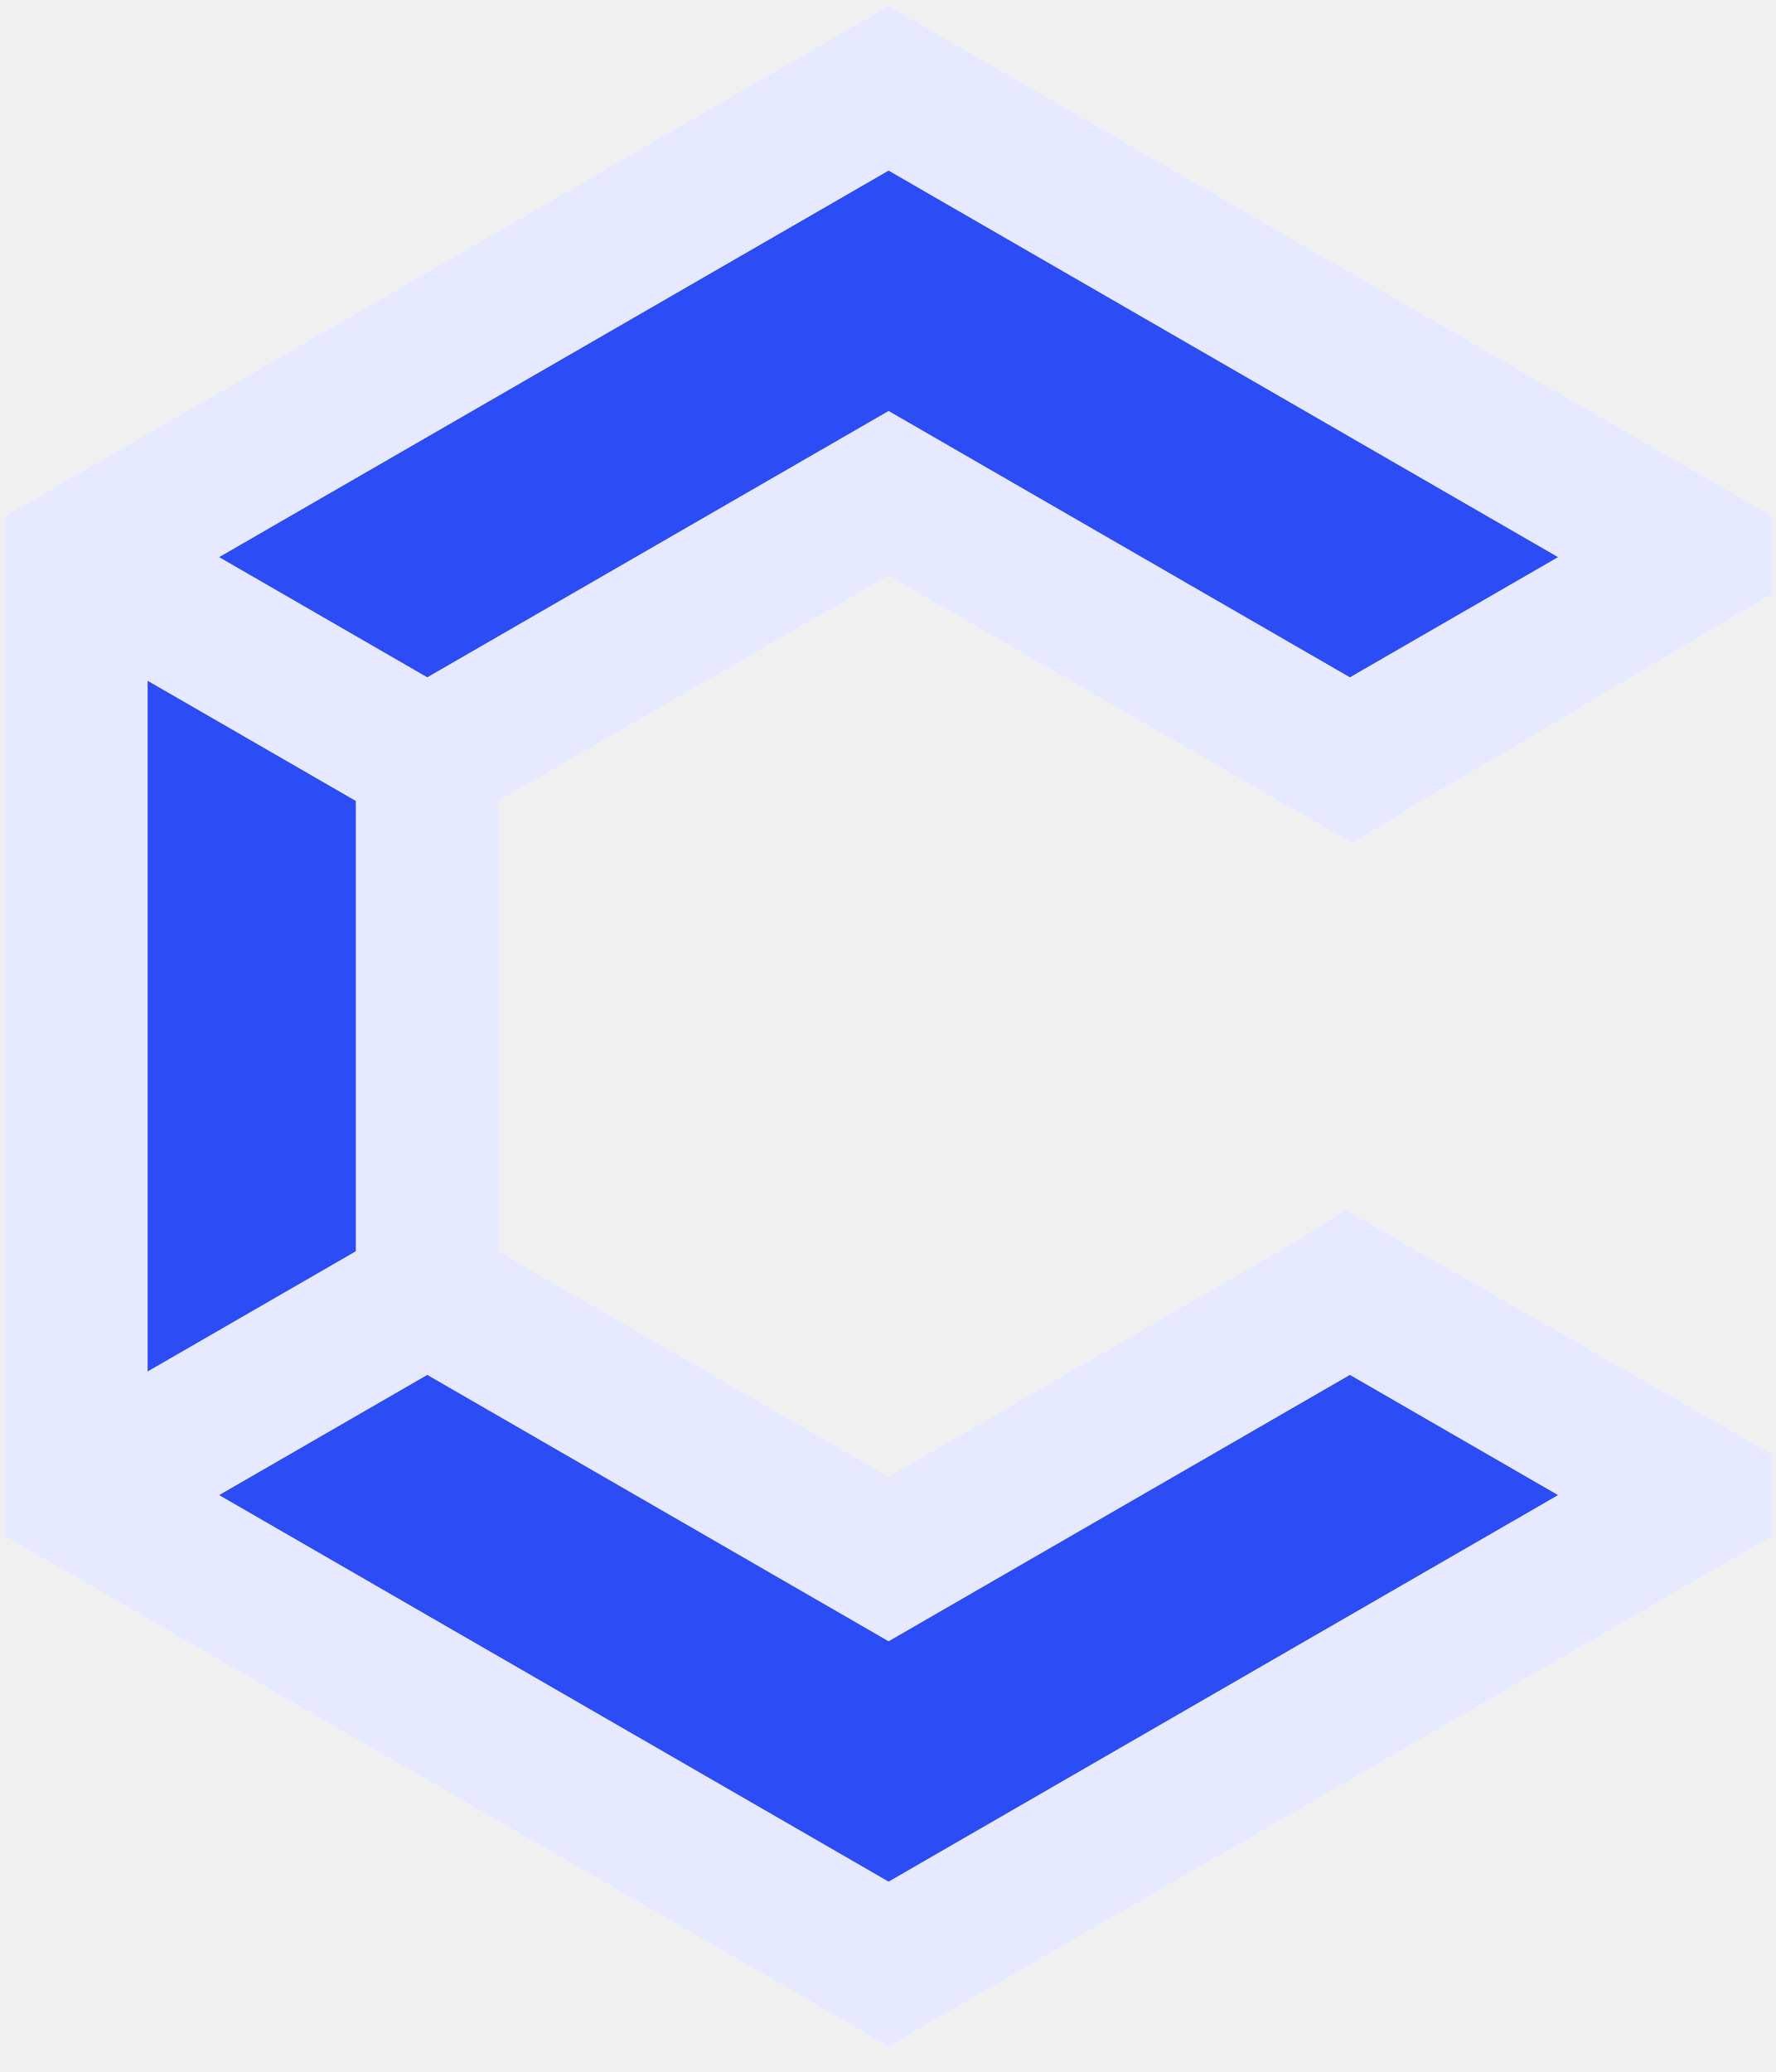
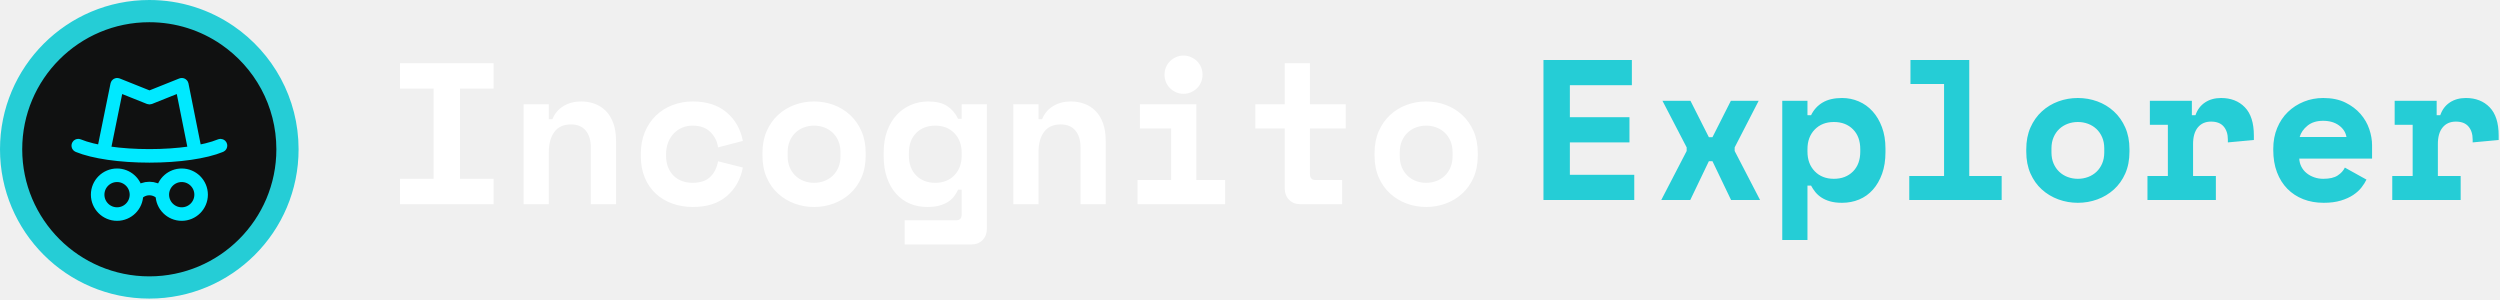
- <svg xmlns="http://www.w3.org/2000/svg" width="30px" height="35px" viewBox="0 0 30 35" version="1.1">
-   <g id="EXCHANGE" stroke="none" stroke-width="1" fill="none" fill-rule="evenodd">
-     <g id="Loan-detail" transform="translate(-92, -13)">
-       <g id="Group-11">
-         <g id="Group" transform="translate(92, 13)">
-           <g id="Group-2">
-             <g id="Group-15">
-               <polygon id="Fill-1" fill="#2C4CF5" points="28.046 9.307 22.967 12.594 15.273 8.56 7.878 12.669 7.355 21.184 14.675 26.189 22.892 21.633 28.046 25.068 15.124 33.285 1.379 25.442 1.454 9.158 14.825 1.389" />
-               <path d="M0.086,8.716 L0.086,25.95 L15.011,34.567 L29.936,25.95 L29.936,24.562 L22.739,20.439 L21.6,21.137 L15.011,24.941 L8.422,21.137 L8.422,13.529 L15.011,9.725 L21.6,13.529 L22.851,14.239 L23.856,13.626 L24.007,13.529 L25.355,12.751 L29.936,10.026 L29.936,8.716 L15.011,0.099 L0.086,8.716 Z M3.697,9.411 L15.011,2.879 L26.325,9.411 L22.804,11.444 L15.011,6.945 L7.218,11.444 L3.697,9.411 Z M2.493,11.496 L6.015,13.529 L6.015,21.137 L2.493,23.17 L2.493,11.496 Z M22.804,23.222 L26.325,25.255 L15.011,31.787 L3.697,25.255 L7.218,23.222 L15.011,27.721 L22.804,23.222 Z" id="Fill-2" fill="#FEFEFE" />
-               <path d="M15.011,31.787 L3.697,25.255 L7.218,23.222 L15.011,27.722 L22.804,23.222 L26.325,25.255 L15.011,31.787 Z M2.493,11.496 L6.014,13.529 L6.014,21.137 L2.493,23.17 L2.493,11.496 Z M15.011,2.879 L26.325,9.411 L22.804,11.444 L15.011,6.945 L7.218,11.444 L3.697,9.411 L15.011,2.879 Z M22.739,20.439 L21.6,21.137 L15.011,24.941 L8.422,21.137 L8.422,13.529 L15.011,9.725 L21.6,13.529 L22.851,14.239 L23.856,13.626 L24.007,13.529 L25.355,12.751 L29.936,10.026 L29.936,8.716 L15.011,0.099 L0.086,8.716 L0.086,25.95 L15.011,34.567 L29.936,25.95 L29.936,24.562 L22.739,20.439 Z" id="Stroke-3" fill="#E6E9FF" />
+ <svg xmlns="http://www.w3.org/2000/svg" width="225px" height="27px" viewBox="0 0 225 27" version="1.1">
+   <g id="block-explorer" stroke="none" stroke-width="1" fill="none" fill-rule="evenodd">
+     <g id="Explorer" transform="translate(-246, -16)">
+       <g id="Group-25" transform="translate(247, 17)">
+         <g id="Group-30">
+           <path d="M35,4.689 L43.425,4.689 L43.425,6.972 L40.401,6.972 L40.401,15.092 L43.425,15.092 L43.425,17.375 L35,17.375 L35,15.092 L38.024,15.092 L38.024,6.972 L35,6.972 L35,4.689 Z M48.394,17.375 L46.126,17.375 L46.126,8.386 L48.394,8.386 L48.394,9.727 L48.718,9.727 C48.922,9.22 49.252,8.827 49.708,8.549 C50.165,8.271 50.699,8.132 51.311,8.132 C51.743,8.132 52.148,8.202 52.526,8.341 C52.904,8.48 53.237,8.694 53.525,8.984 C53.813,9.274 54.038,9.643 54.2,10.09 C54.362,10.537 54.443,11.068 54.443,11.684 L54.443,17.375 L52.175,17.375 L52.175,12.264 C52.175,11.624 52.022,11.12 51.716,10.751 C51.41,10.383 50.969,10.198 50.393,10.198 C49.72,10.198 49.219,10.425 48.889,10.878 C48.559,11.331 48.394,11.938 48.394,12.699 L48.394,17.375 Z M65.857,14.077 C65.653,15.14 65.17,15.998 64.408,16.65 C63.646,17.303 62.629,17.629 61.356,17.629 C60.696,17.629 60.081,17.526 59.511,17.321 C58.941,17.115 58.446,16.819 58.026,16.433 C57.606,16.046 57.276,15.569 57.036,15.001 C56.796,14.433 56.676,13.787 56.676,13.062 L56.676,12.844 C56.676,12.119 56.796,11.467 57.036,10.887 C57.276,10.307 57.609,9.812 58.035,9.401 C58.461,8.99 58.959,8.676 59.529,8.458 C60.099,8.241 60.708,8.132 61.356,8.132 C62.605,8.132 63.616,8.458 64.39,9.111 C65.164,9.763 65.653,10.621 65.857,11.684 L63.625,12.264 C63.553,11.733 63.325,11.274 62.941,10.887 C62.557,10.5 62.016,10.307 61.32,10.307 C60.996,10.307 60.69,10.367 60.402,10.488 C60.114,10.609 59.862,10.781 59.646,11.005 C59.43,11.228 59.259,11.5 59.133,11.82 C59.007,12.141 58.944,12.5 58.944,12.899 L58.944,13.007 C58.944,13.406 59.007,13.76 59.133,14.068 C59.259,14.376 59.43,14.633 59.646,14.838 C59.862,15.043 60.114,15.197 60.402,15.3 C60.69,15.403 60.996,15.454 61.32,15.454 C62.016,15.454 62.548,15.279 62.914,14.929 C63.28,14.578 63.517,14.107 63.625,13.515 L65.857,14.077 Z M76.911,12.989 C76.911,13.738 76.785,14.4 76.533,14.974 C76.281,15.548 75.939,16.031 75.507,16.424 C75.075,16.816 74.58,17.115 74.021,17.321 C73.463,17.526 72.878,17.629 72.266,17.629 C71.654,17.629 71.069,17.526 70.511,17.321 C69.953,17.115 69.458,16.816 69.026,16.424 C68.594,16.031 68.251,15.548 67.999,14.974 C67.747,14.4 67.621,13.738 67.621,12.989 L67.621,12.772 C67.621,12.035 67.747,11.379 67.999,10.805 C68.251,10.232 68.594,9.745 69.026,9.346 C69.458,8.948 69.953,8.646 70.511,8.44 C71.069,8.235 71.654,8.132 72.266,8.132 C72.878,8.132 73.463,8.235 74.021,8.44 C74.58,8.646 75.075,8.948 75.507,9.346 C75.939,9.745 76.281,10.232 76.533,10.805 C76.785,11.379 76.911,12.035 76.911,12.772 L76.911,12.989 Z M72.266,15.454 C72.59,15.454 72.896,15.4 73.184,15.291 C73.472,15.182 73.724,15.025 73.94,14.82 C74.156,14.614 74.327,14.364 74.454,14.068 C74.58,13.772 74.643,13.436 74.643,13.062 L74.643,12.699 C74.643,12.325 74.58,11.99 74.454,11.693 C74.327,11.397 74.156,11.147 73.94,10.941 C73.724,10.736 73.472,10.579 73.184,10.47 C72.896,10.361 72.59,10.307 72.266,10.307 C71.942,10.307 71.636,10.361 71.348,10.47 C71.06,10.579 70.808,10.736 70.592,10.941 C70.376,11.147 70.205,11.397 70.079,11.693 C69.953,11.99 69.89,12.325 69.89,12.699 L69.89,13.062 C69.89,13.436 69.953,13.772 70.079,14.068 C70.205,14.364 70.376,14.614 70.592,14.82 C70.808,15.025 71.06,15.182 71.348,15.291 C71.636,15.4 71.942,15.454 72.266,15.454 Z M85.552,16.07 L85.228,16.07 C85.132,16.276 85.015,16.472 84.877,16.659 C84.739,16.847 84.559,17.013 84.337,17.158 C84.115,17.303 83.851,17.418 83.545,17.502 C83.239,17.587 82.87,17.629 82.438,17.629 C81.886,17.629 81.373,17.529 80.899,17.33 C80.424,17.131 80.01,16.835 79.656,16.442 C79.302,16.049 79.026,15.569 78.828,15.001 C78.63,14.433 78.531,13.781 78.531,13.044 L78.531,12.717 C78.531,11.993 78.636,11.346 78.846,10.778 C79.056,10.21 79.344,9.73 79.71,9.337 C80.076,8.945 80.503,8.646 80.989,8.44 C81.475,8.235 81.988,8.132 82.528,8.132 C83.248,8.132 83.818,8.268 84.238,8.54 C84.658,8.812 84.988,9.195 85.228,9.691 L85.552,9.691 L85.552,8.386 L87.821,8.386 L87.821,19.586 C87.821,19.997 87.692,20.335 87.434,20.601 C87.176,20.867 86.843,21 86.434,21 L80.421,21 L80.421,18.825 L85.066,18.825 C85.39,18.825 85.552,18.644 85.552,18.281 L85.552,16.07 Z M83.176,15.454 C83.884,15.454 84.457,15.228 84.895,14.775 C85.333,14.321 85.552,13.726 85.552,12.989 L85.552,12.772 C85.552,12.035 85.333,11.44 84.895,10.987 C84.457,10.534 83.884,10.307 83.176,10.307 C82.468,10.307 81.895,10.528 81.457,10.969 C81.019,11.41 80.8,12.011 80.8,12.772 L80.8,12.989 C80.8,13.751 81.019,14.352 81.457,14.793 C81.895,15.234 82.468,15.454 83.176,15.454 Z M92.465,17.375 L90.197,17.375 L90.197,8.386 L92.465,8.386 L92.465,9.727 L92.79,9.727 C92.994,9.22 93.324,8.827 93.78,8.549 C94.236,8.271 94.77,8.132 95.382,8.132 C95.814,8.132 96.219,8.202 96.597,8.341 C96.975,8.48 97.308,8.694 97.596,8.984 C97.884,9.274 98.109,9.643 98.271,10.09 C98.433,10.537 98.514,11.068 98.514,11.684 L98.514,17.375 L96.246,17.375 L96.246,12.264 C96.246,11.624 96.093,11.12 95.787,10.751 C95.481,10.383 95.04,10.198 94.464,10.198 C93.792,10.198 93.291,10.425 92.961,10.878 C92.631,11.331 92.465,11.938 92.465,12.699 L92.465,17.375 Z M101.377,15.2 L104.401,15.2 L104.401,10.561 L101.593,10.561 L101.593,8.386 L106.67,8.386 L106.67,15.2 L109.262,15.2 L109.262,17.375 L101.377,17.375 L101.377,15.2 Z M107.228,5.722 C107.228,5.963 107.183,6.19 107.093,6.401 C107.003,6.613 106.88,6.794 106.724,6.945 C106.568,7.096 106.385,7.217 106.175,7.308 C105.965,7.398 105.746,7.443 105.518,7.443 C105.278,7.443 105.056,7.398 104.852,7.308 C104.647,7.217 104.467,7.096 104.311,6.945 C104.155,6.794 104.032,6.613 103.942,6.401 C103.852,6.19 103.807,5.963 103.807,5.722 C103.807,5.48 103.852,5.254 103.942,5.042 C104.032,4.831 104.155,4.649 104.311,4.498 C104.467,4.347 104.647,4.227 104.852,4.136 C105.056,4.045 105.278,4 105.518,4 C105.746,4 105.965,4.045 106.175,4.136 C106.385,4.227 106.568,4.347 106.724,4.498 C106.88,4.649 107.003,4.831 107.093,5.042 C107.183,5.254 107.228,5.48 107.228,5.722 Z M111.981,8.386 L114.627,8.386 L114.627,4.689 L116.896,4.689 L116.896,8.386 L120.118,8.386 L120.118,10.561 L116.896,10.561 L116.896,14.657 C116.896,15.019 117.058,15.2 117.382,15.2 L119.794,15.2 L119.794,17.375 L116.013,17.375 C115.605,17.375 115.272,17.242 115.014,16.977 C114.756,16.711 114.627,16.372 114.627,15.962 L114.627,10.561 L111.981,10.561 L111.981,8.386 Z M132,12.989 C132,13.738 131.874,14.4 131.622,14.974 C131.37,15.548 131.028,16.031 130.596,16.424 C130.164,16.816 129.669,17.115 129.111,17.321 C128.552,17.526 127.967,17.629 127.355,17.629 C126.743,17.629 126.158,17.526 125.6,17.321 C125.042,17.115 124.547,16.816 124.115,16.424 C123.683,16.031 123.341,15.548 123.089,14.974 C122.836,14.4 122.71,13.738 122.71,12.989 L122.71,12.772 C122.71,12.035 122.836,11.379 123.089,10.805 C123.341,10.232 123.683,9.745 124.115,9.346 C124.547,8.948 125.042,8.646 125.6,8.44 C126.158,8.235 126.743,8.132 127.355,8.132 C127.967,8.132 128.552,8.235 129.111,8.44 C129.669,8.646 130.164,8.948 130.596,9.346 C131.028,9.745 131.37,10.232 131.622,10.805 C131.874,11.379 132,12.035 132,12.772 L132,12.989 Z M127.355,15.454 C127.679,15.454 127.985,15.4 128.273,15.291 C128.561,15.182 128.813,15.025 129.03,14.82 C129.246,14.614 129.417,14.364 129.543,14.068 C129.669,13.772 129.732,13.436 129.732,13.062 L129.732,12.699 C129.732,12.325 129.669,11.99 129.543,11.693 C129.417,11.397 129.246,11.147 129.03,10.941 C128.813,10.736 128.561,10.579 128.273,10.47 C127.985,10.361 127.679,10.307 127.355,10.307 C127.031,10.307 126.725,10.361 126.437,10.47 C126.149,10.579 125.897,10.736 125.681,10.941 C125.465,11.147 125.294,11.397 125.168,11.693 C125.042,11.99 124.979,12.325 124.979,12.699 L124.979,13.062 C124.979,13.436 125.042,13.772 125.168,14.068 C125.294,14.364 125.465,14.614 125.681,14.82 C125.897,15.025 126.149,15.182 126.437,15.291 C126.725,15.4 127.031,15.454 127.355,15.454 Z" id="Incognito" fill="#FFFFFF" fill-rule="nonzero" />
+           <g id="Privacy">
+             <g id="Group-7">
+               <path d="M12.437,24.873 C5.568,24.873 -1.11910481e-13,19.305 -1.11910481e-13,12.437 C-1.11910481e-13,5.568 5.568,-8.8817842e-15 12.437,-8.8817842e-15 C15.044,-8.8817842e-15 17.465,0.803 19.464,2.174 C22.73,4.415 24.873,8.176 24.873,12.437 C24.873,19.305 19.305,24.873 12.437,24.873 Z" id="Fill-725" stroke="#25CDD6" stroke-width="2" fill="#101111" />
+               <g id="Group-10" transform="translate(5.915832, 6.484737)" stroke="#00E9FF">
+                 <path d="M12.972,5.723 C11.566,6.305 9.157,6.653 6.529,6.653 C3.904,6.653 1.496,6.305 0.085,5.723 C0.03,5.7 0.003,5.637 0.026,5.581 C0.049,5.525 0.113,5.499 0.169,5.522 C1.554,6.093 3.931,6.434 6.529,6.434 C9.13,6.434 11.507,6.093 12.889,5.522 C12.944,5.499 13.008,5.525 13.031,5.581 C13.054,5.636 13.028,5.7 12.972,5.723 M2.338,5.94 L3.522,0.12 C3.536,0.053 3.606,0.015 3.669,0.04 L6.539,1.188 L9.408,0.04 C9.471,0.015 9.542,0.053 9.556,0.12 L10.72,5.94 C10.732,5.999 10.693,6.057 10.634,6.069 C10.575,6.08 10.518,6.042 10.506,5.983 L9.367,0.292 L6.579,1.407 C6.553,1.417 6.524,1.417 6.498,1.407 L3.71,0.292 L2.552,5.983 C2.54,6.042 2.482,6.08 2.423,6.068 C2.364,6.056 2.326,5.999 2.338,5.94 M9.439,11.672 C8.536,11.672 7.802,10.938 7.802,10.035 C7.802,9.133 8.536,8.399 9.439,8.399 C10.341,8.399 11.075,9.133 11.075,10.035 C11.075,10.938 10.341,11.672 9.439,11.672 M3.619,11.672 C2.716,11.672 1.982,10.938 1.982,10.035 C1.982,9.133 2.716,8.399 3.619,8.399 C4.521,8.399 5.256,9.133 5.256,10.035 C5.256,10.938 4.521,11.672 3.619,11.672 M9.439,8.18 C8.506,8.18 7.733,8.871 7.603,9.768 C6.986,9.242 6.071,9.242 5.455,9.769 C5.325,8.872 4.551,8.18 3.619,8.18 C2.596,8.18 1.764,9.012 1.764,10.035 C1.764,11.058 2.596,11.89 3.619,11.89 C4.641,11.89 5.473,11.059 5.474,10.037 C5.488,10.032 5.502,10.024 5.513,10.012 C5.785,9.741 6.145,9.591 6.529,9.591 C6.913,9.591 7.274,9.741 7.546,10.012 C7.557,10.023 7.57,10.031 7.584,10.037 C7.584,11.059 8.416,11.89 9.439,11.89 C10.461,11.89 11.294,11.058 11.294,10.035 C11.294,9.012 10.461,8.18 9.439,8.18" id="Fill-8" />
+               </g>
            </g>
          </g>
        </g>
+         <path d="M137.912,4.4 L145.868,4.4 L145.868,6.668 L140.288,6.668 L140.288,9.548 L145.652,9.548 L145.652,11.816 L140.288,11.816 L140.288,14.732 L146.084,14.732 L146.084,17 L137.912,17 L137.912,4.4 Z M154.778,8.072 L157.28,8.072 L155.12,12.266 L155.12,12.59 L157.406,17 L154.796,17 L153.122,13.508 L152.798,13.508 L151.124,17 L148.514,17 L150.8,12.59 L150.8,12.266 L148.622,8.072 L151.142,8.072 L152.798,11.348 L153.122,11.348 L154.778,8.072 Z M161.672,20.6 L159.404,20.6 L159.404,8.072 L161.672,8.072 L161.672,9.368 L161.996,9.368 C162.236,8.876 162.584,8.495 163.04,8.225 C163.496,7.955 164.078,7.82 164.786,7.82 C165.314,7.82 165.815,7.922 166.289,8.126 C166.763,8.33 167.177,8.627 167.531,9.017 C167.885,9.407 168.167,9.884 168.377,10.448 C168.587,11.012 168.692,11.654 168.692,12.374 L168.692,12.698 C168.692,13.43 168.59,14.078 168.386,14.642 C168.182,15.206 167.906,15.683 167.558,16.073 C167.21,16.463 166.799,16.757 166.325,16.955 C165.851,17.153 165.338,17.252 164.786,17.252 C164.378,17.252 164.024,17.21 163.724,17.126 C163.424,17.042 163.163,16.928 162.941,16.784 C162.719,16.64 162.533,16.475 162.383,16.289 C162.233,16.103 162.104,15.908 161.996,15.704 L161.672,15.704 L161.672,20.6 Z M164.048,15.092 C164.756,15.092 165.329,14.873 165.767,14.435 C166.205,13.997 166.424,13.4 166.424,12.644 L166.424,12.428 C166.424,11.672 166.205,11.075 165.767,10.637 C165.329,10.199 164.756,9.98 164.048,9.98 C163.34,9.98 162.767,10.205 162.329,10.655 C161.891,11.105 161.672,11.696 161.672,12.428 L161.672,12.644 C161.672,13.376 161.891,13.967 162.329,14.417 C162.767,14.867 163.34,15.092 164.048,15.092 Z M170.834,14.84 L173.966,14.84 L173.966,6.56 L170.942,6.56 L170.942,4.4 L176.234,4.4 L176.234,14.84 L179.15,14.84 L179.15,17 L170.834,17 L170.834,14.84 Z M190.652,12.644 C190.652,13.388 190.526,14.045 190.274,14.615 C190.022,15.185 189.68,15.665 189.248,16.055 C188.816,16.445 188.321,16.742 187.763,16.946 C187.205,17.15 186.62,17.252 186.008,17.252 C185.396,17.252 184.811,17.15 184.253,16.946 C183.695,16.742 183.2,16.445 182.768,16.055 C182.336,15.665 181.994,15.185 181.742,14.615 C181.49,14.045 181.364,13.388 181.364,12.644 L181.364,12.428 C181.364,11.696 181.49,11.045 181.742,10.475 C181.994,9.905 182.336,9.422 182.768,9.026 C183.2,8.63 183.695,8.33 184.253,8.126 C184.811,7.922 185.396,7.82 186.008,7.82 C186.62,7.82 187.205,7.922 187.763,8.126 C188.321,8.33 188.816,8.63 189.248,9.026 C189.68,9.422 190.022,9.905 190.274,10.475 C190.526,11.045 190.652,11.696 190.652,12.428 L190.652,12.644 Z M186.008,15.092 C186.332,15.092 186.638,15.038 186.926,14.93 C187.214,14.822 187.466,14.666 187.682,14.462 C187.898,14.258 188.069,14.009 188.195,13.715 C188.321,13.421 188.384,13.088 188.384,12.716 L188.384,12.356 C188.384,11.984 188.321,11.651 188.195,11.357 C188.069,11.063 187.898,10.814 187.682,10.61 C187.466,10.406 187.214,10.25 186.926,10.142 C186.638,10.034 186.332,9.98 186.008,9.98 C185.684,9.98 185.378,10.034 185.09,10.142 C184.802,10.25 184.55,10.406 184.334,10.61 C184.118,10.814 183.947,11.063 183.821,11.357 C183.695,11.651 183.632,11.984 183.632,12.356 L183.632,12.716 C183.632,13.088 183.695,13.421 183.821,13.715 C183.947,14.009 184.118,14.258 184.334,14.462 C184.55,14.666 184.802,14.822 185.09,14.93 C185.378,15.038 185.684,15.092 186.008,15.092 Z M192.488,8.072 L196.268,8.072 L196.268,9.368 L196.592,9.368 C196.76,8.876 197.045,8.495 197.447,8.225 C197.849,7.955 198.332,7.82 198.896,7.82 C199.784,7.82 200.498,8.099 201.038,8.657 C201.578,9.215 201.848,10.064 201.848,11.204 L201.848,11.6 L199.508,11.816 L199.508,11.564 C199.508,11.072 199.382,10.679 199.13,10.385 C198.878,10.091 198.5,9.944 197.996,9.944 C197.492,9.944 197.096,10.118 196.808,10.466 C196.52,10.814 196.376,11.312 196.376,11.96 L196.376,14.84 L198.428,14.84 L198.428,17 L192.272,17 L192.272,14.84 L194.108,14.84 L194.108,10.232 L192.488,10.232 L192.488,8.072 Z M205.934,13.274 C205.946,13.538 206.009,13.781 206.123,14.003 C206.237,14.225 206.393,14.417 206.591,14.579 C206.789,14.741 207.017,14.867 207.275,14.957 C207.533,15.047 207.806,15.092 208.094,15.092 C208.658,15.092 209.09,14.993 209.39,14.795 C209.69,14.597 209.906,14.36 210.038,14.084 L211.982,15.164 C211.874,15.392 211.724,15.629 211.532,15.875 C211.34,16.121 211.091,16.346 210.785,16.55 C210.479,16.754 210.107,16.922 209.669,17.054 C209.231,17.186 208.718,17.252 208.13,17.252 C207.458,17.252 206.846,17.144 206.294,16.928 C205.742,16.712 205.265,16.4 204.863,15.992 C204.461,15.584 204.149,15.086 203.927,14.498 C203.705,13.91 203.594,13.244 203.594,12.5 L203.594,12.392 C203.594,11.708 203.711,11.084 203.945,10.52 C204.179,9.956 204.5,9.476 204.908,9.08 C205.316,8.684 205.793,8.375 206.339,8.153 C206.885,7.931 207.47,7.82 208.094,7.82 C208.862,7.82 209.522,7.955 210.074,8.225 C210.626,8.495 211.082,8.837 211.442,9.251 C211.802,9.665 212.066,10.121 212.234,10.619 C212.402,11.117 212.486,11.6 212.486,12.068 L212.486,13.274 L205.934,13.274 Z M208.076,9.872 C207.5,9.872 207.032,10.019 206.672,10.313 C206.312,10.607 206.078,10.946 205.97,11.33 L210.182,11.33 C210.11,10.91 209.885,10.562 209.507,10.286 C209.129,10.01 208.652,9.872 208.076,9.872 Z M214.52,8.072 L218.3,8.072 L218.3,9.368 L218.624,9.368 C218.792,8.876 219.077,8.495 219.479,8.225 C219.881,7.955 220.364,7.82 220.928,7.82 C221.816,7.82 222.53,8.099 223.07,8.657 C223.61,9.215 223.88,10.064 223.88,11.204 L223.88,11.6 L221.54,11.816 L221.54,11.564 C221.54,11.072 221.414,10.679 221.162,10.385 C220.91,10.091 220.532,9.944 220.028,9.944 C219.524,9.944 219.128,10.118 218.84,10.466 C218.552,10.814 218.408,11.312 218.408,11.96 L218.408,14.84 L220.46,14.84 L220.46,17 L214.304,17 L214.304,14.84 L216.14,14.84 L216.14,10.232 L214.52,10.232 L214.52,8.072 Z" id="Explorer" fill="#25CDD6" fill-rule="nonzero" />
      </g>
    </g>
  </g>
</svg>
